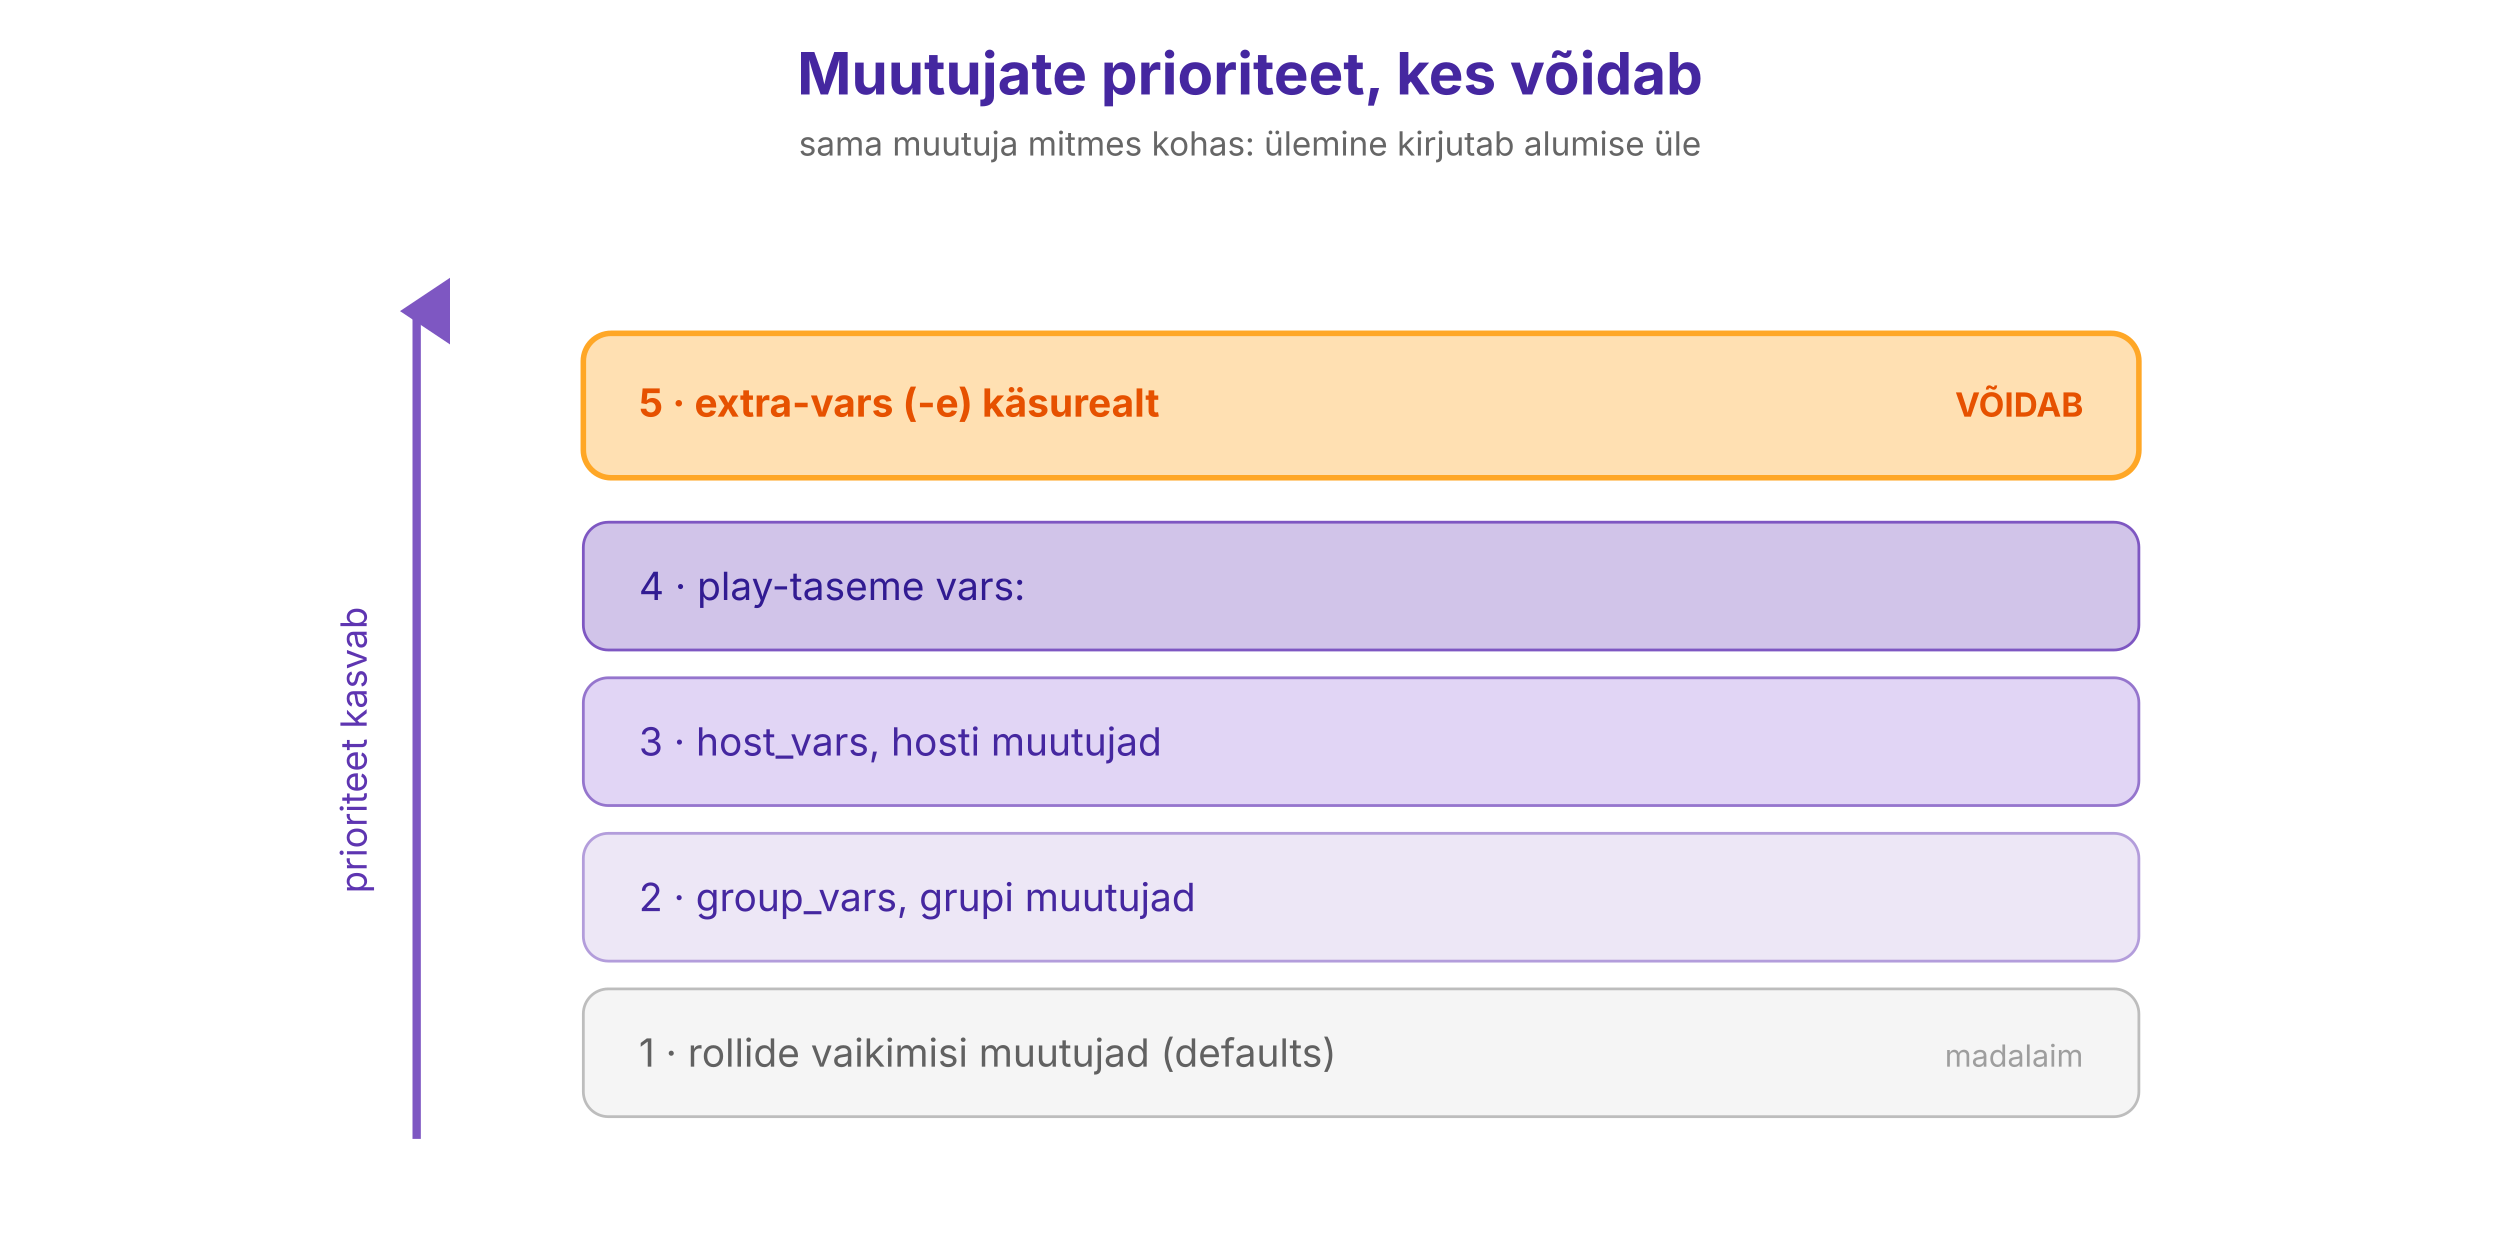
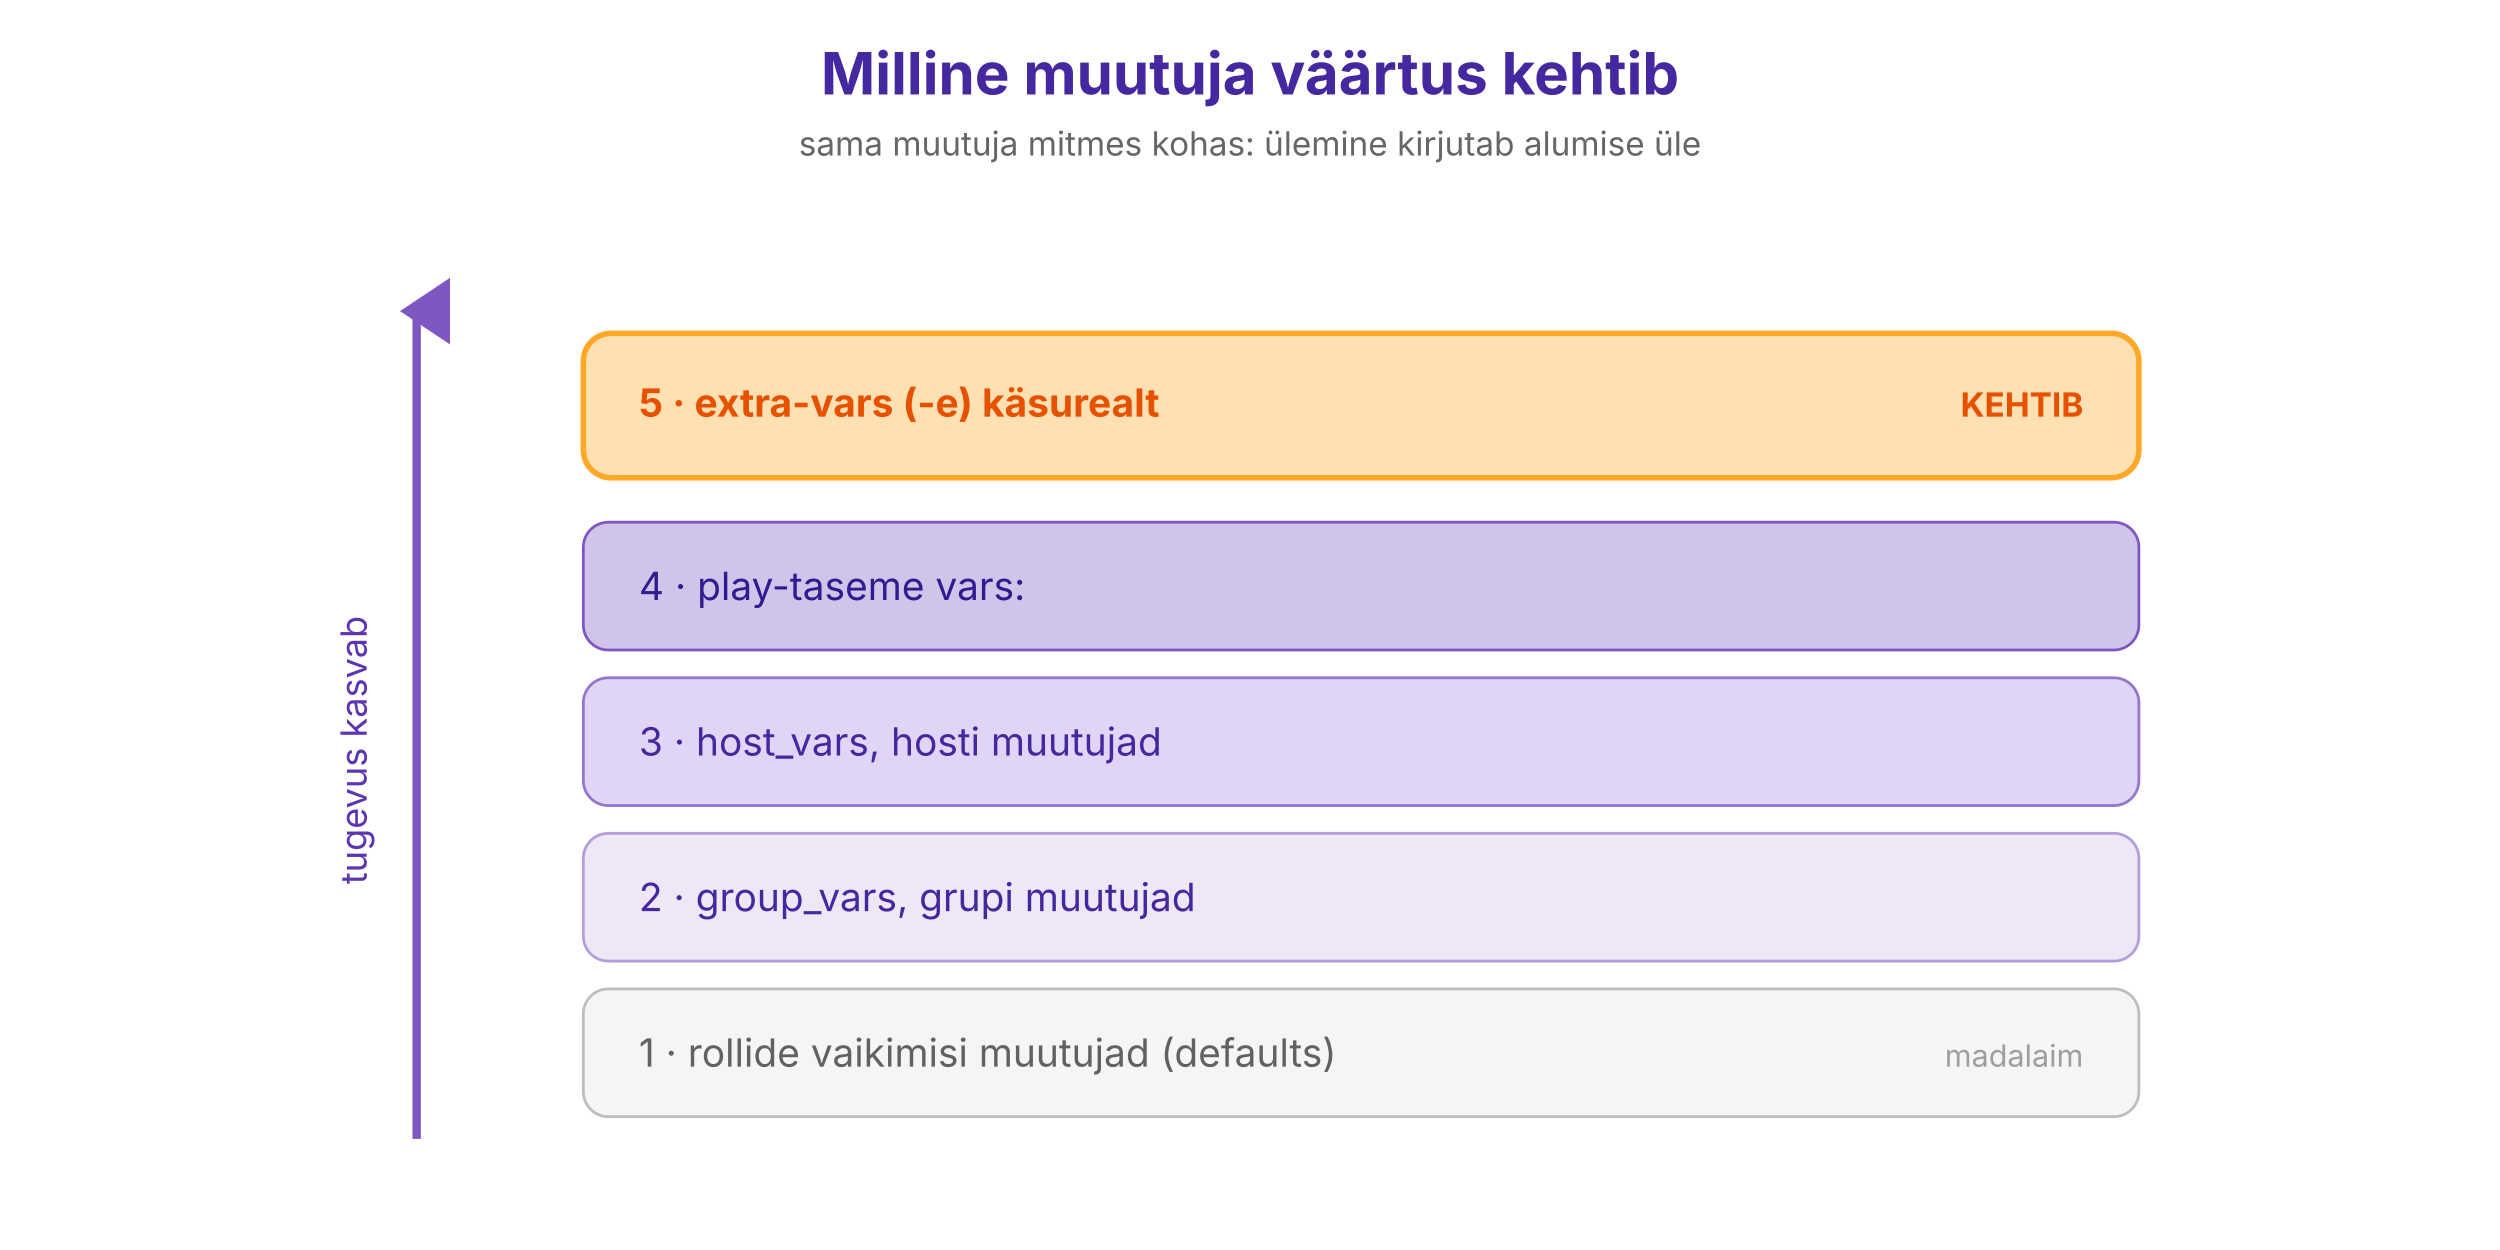
<svg xmlns="http://www.w3.org/2000/svg" viewBox="0 0 900 450" font-family="Inter, -apple-system, sans-serif">
  <defs>
    <marker id="up" markerWidth="12" markerHeight="12" refX="4" refY="2" orient="auto">
      <path d="M4,0 L8,6 L0,6 Z" fill="#7e57c2" />
    </marker>
  </defs>
-   <text x="450" y="34" text-anchor="middle" font-size="21" font-weight="700" fill="#4527a0">Muutujate prioriteet, kes võidab</text>
+   <text x="450" y="34" text-anchor="middle" font-size="21" font-weight="700" fill="#4527a0">Milline muutuja väärtus kehtib</text>
  <text x="450" y="56" text-anchor="middle" font-size="12" fill="#666">sama muutuja mitmes kohas: ülemine kirjutab alumise üle</text>
  <line x1="150" y1="410" x2="150" y2="112" stroke="#7e57c2" stroke-width="3" marker-end="url(#up)" />
-   <text x="132" y="270" text-anchor="middle" font-size="13" fill="#5e35b1" transform="rotate(-90 132 270)">prioriteet kasvab</text>
+   <text x="132" y="270" text-anchor="middle" font-size="13" fill="#5e35b1" transform="rotate(-90 132 270)">tugevus kasvab</text>
  <g font-size="14">
    <rect x="210" y="356" width="560" height="46" rx="9" fill="#f5f5f5" stroke="#bdbdbd" />
    <text x="230" y="384" fill="#616161">1 · rollide vaikimisi muutujad (defaults)</text>
    <text x="750" y="384" text-anchor="end" font-size="11" fill="#9e9e9e">madalaim</text>
    <rect x="210" y="300" width="560" height="46" rx="9" fill="#ede7f6" stroke="#b39ddb" />
    <text x="230" y="328" fill="#4527a0">2 · group_vars, grupi muutujad</text>
    <rect x="210" y="244" width="560" height="46" rx="9" fill="#e1d5f5" stroke="#9575cd" />
    <text x="230" y="272" fill="#4527a0">3 · host_vars, hosti muutujad</text>
    <rect x="210" y="188" width="560" height="46" rx="9" fill="#d1c4e9" stroke="#7e57c2" />
    <text x="230" y="216" fill="#311b92">4 · play-taseme vars:</text>
    <rect x="210" y="120" width="560" height="52" rx="10" fill="#ffe0b2" stroke="#ffa726" stroke-width="2" />
    <text x="230" y="150" fill="#e65100" font-weight="700">5 · extra-vars (-e) käsurealt</text>
-     <text x="750" y="150" text-anchor="end" font-size="12" fill="#e65100" font-weight="700">VÕIDAB</text>
+     <text x="750" y="150" text-anchor="end" font-size="12" fill="#e65100" font-weight="700">KEHTIB</text>
  </g>
</svg>
